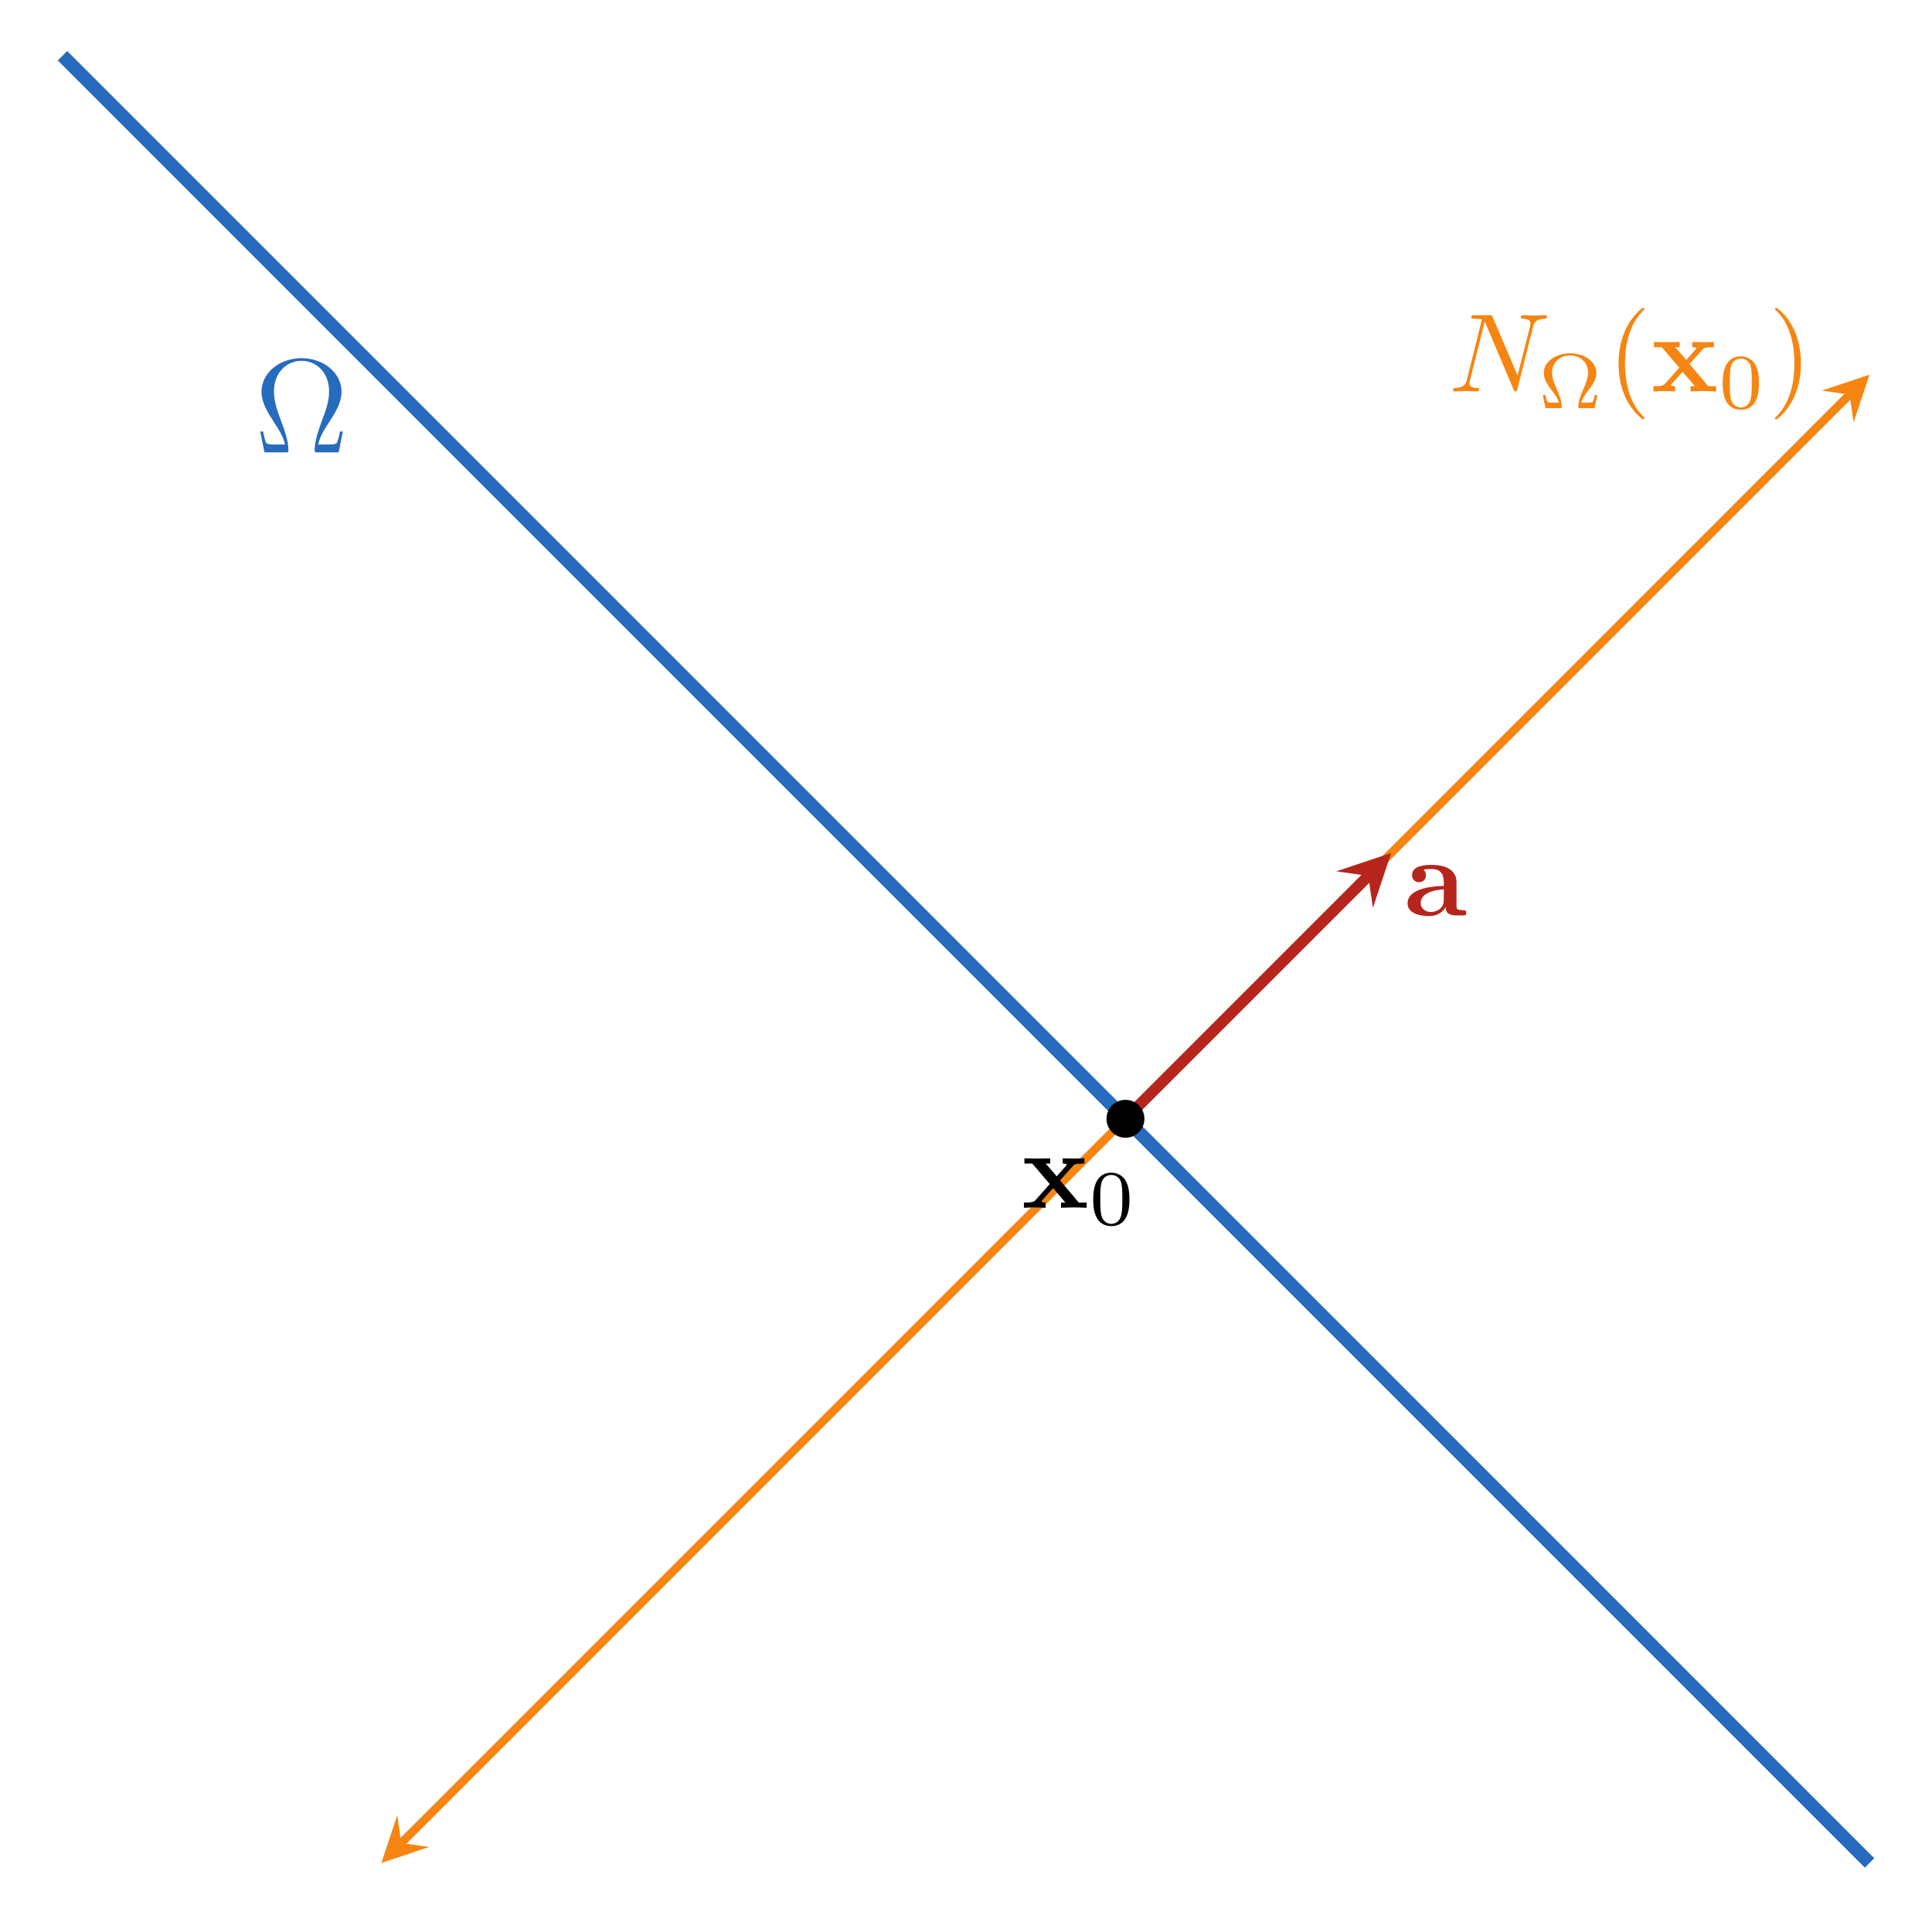
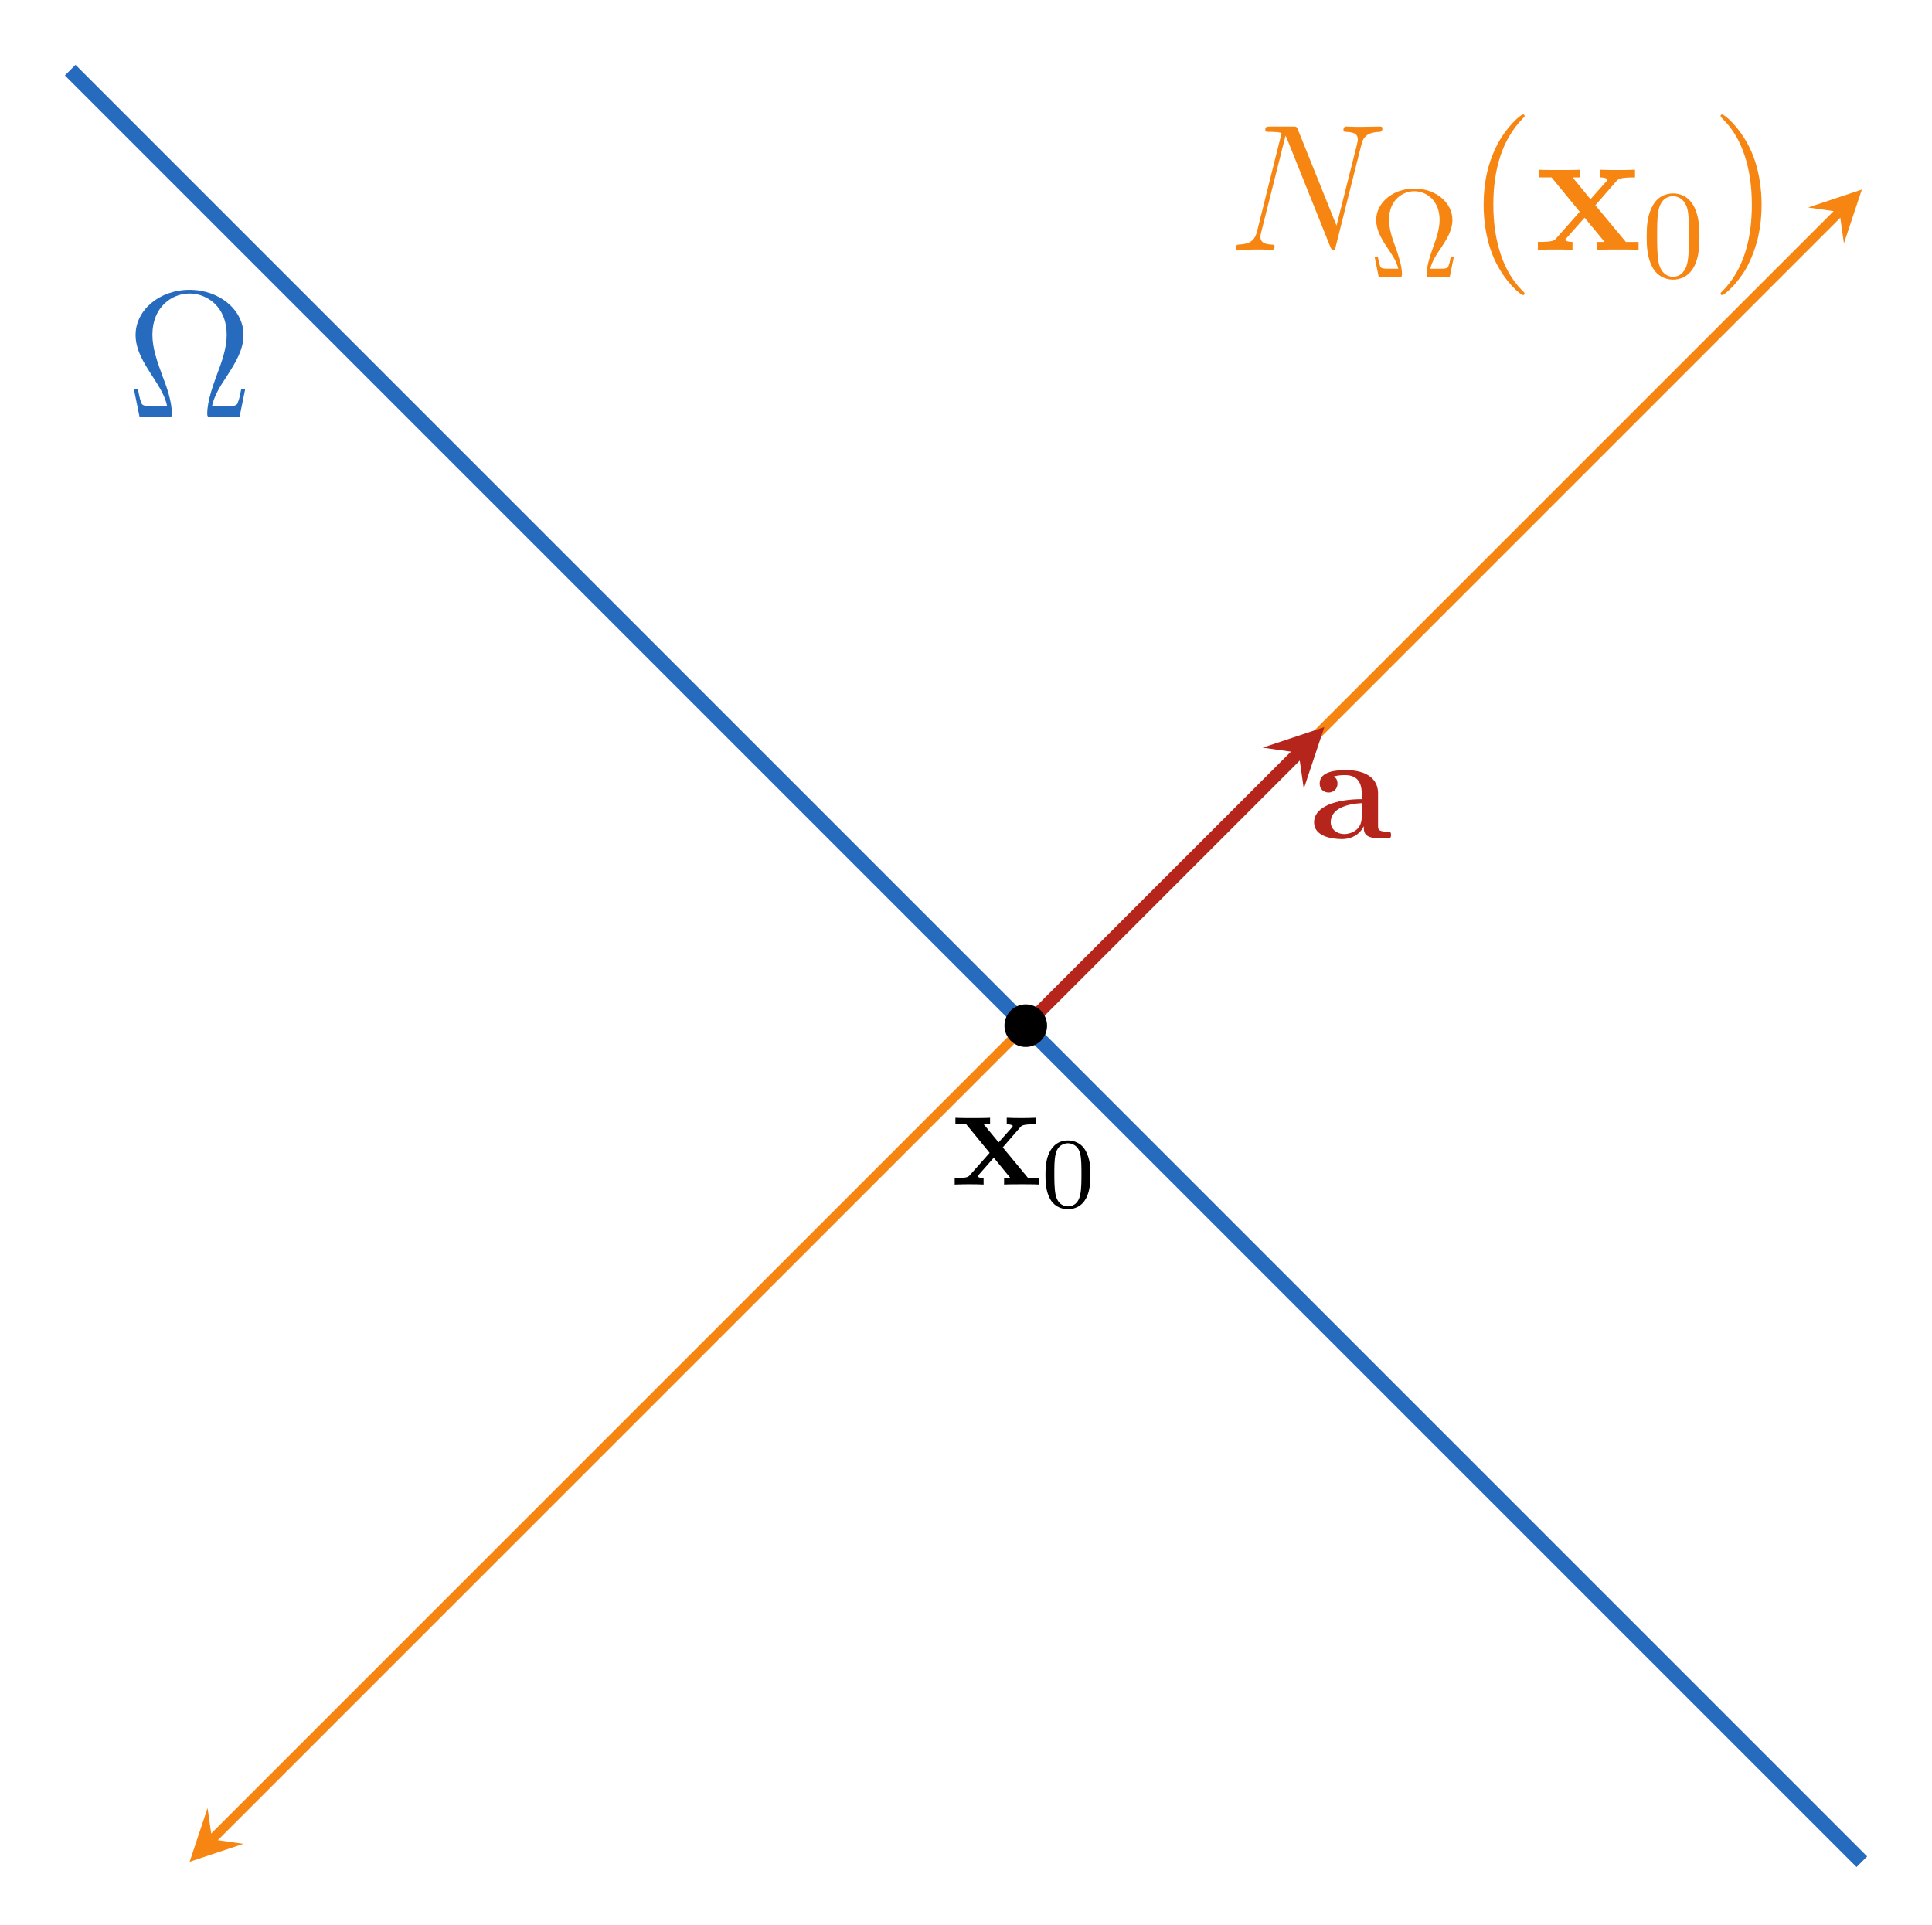
- <svg xmlns="http://www.w3.org/2000/svg" version="1.1" id="svg1" width="230.067" height="228.467" viewBox="0 0 230.067 228.467">
+ <svg xmlns="http://www.w3.org/2000/svg" version="1.1" id="svg1" width="204.747" height="203.947" viewBox="0 0 204.747 203.947">
  <defs id="defs1">
    <clipPath clipPathUnits="userSpaceOnUse" id="clipPath14">
-       <path d="M -140.242,131.413 H 54.026 V -29.979 H -140.242 Z" id="path14" />
+       <path d="M -117.922,128.125 H 76.344 V -33.267 H -117.922 Z" id="path14" />
    </clipPath>
    <clipPath clipPathUnits="userSpaceOnUse" id="clipPath17">
-       <path d="M -102.085,58.508 H 92.183 V -102.884 h -194.268 z" id="path17" />
+       <path d="M -96.023,53.825 H 98.243 V -107.567 H -96.023 Z" id="path17" />
    </clipPath>
  </defs>
  <g id="g1">
-     <path id="path1" d="M 0,161.392 161.392,0" style="fill:none;stroke:#266bbd;stroke-width:1.196;stroke-linecap:butt;stroke-linejoin:miter;stroke-miterlimit:10;stroke-dasharray:none;stroke-opacity:1" transform="matrix(1.333333,0,0,-1.333333,7.438667,221.8253)" />
-     <path id="path2" d="M 30.26,1.779 159.613,131.132" style="fill:none;stroke:#f68512;stroke-width:0.747;stroke-linecap:butt;stroke-linejoin:miter;stroke-miterlimit:10;stroke-dasharray:none;stroke-opacity:1" transform="matrix(1.333333,0,0,-1.333333,7.438667,221.8253)" />
-     <path id="path3" d="M 2.516,0 -1.509,2.012 0,0 -1.509,-2.012" style="fill:#f68512;fill-opacity:1;fill-rule:nonzero;stroke:none" transform="matrix(-0.9428,0.9428,0.9428,0.9428,47.78488,219.4537)" />
-     <path id="path4" d="M 2.516,0 -1.509,2.012 0,0 -1.509,-2.012" style="fill:#f68512;fill-opacity:1;fill-rule:nonzero;stroke:none" transform="matrix(0.9428,-0.9428,-0.9428,-0.9428,220.2554,46.98317)" />
-     <path id="path5" d="m 94.936,66.455 21.691,21.691" style="fill:none;stroke:#b5251c;stroke-width:0.996;stroke-linecap:butt;stroke-linejoin:miter;stroke-miterlimit:10;stroke-dasharray:none;stroke-opacity:1" transform="matrix(1.333333,0,0,-1.333333,7.438667,221.8253)" />
-     <path id="path6" d="M 2.889,0 -1.734,2.311 0,0 -1.734,-2.311" style="fill:#b5251c;fill-opacity:1;fill-rule:nonzero;stroke:none" transform="matrix(0.9428,-0.9428,-0.9428,-0.9428,162.9419,104.2966)" />
-     <path id="path7" d="M 7.909,-1.864 H 7.651 c -0.059,0.305 -0.117,0.621 -0.223,0.867 -0.059,0.199 -0.094,0.293 -0.785,0.293 h -0.938 C 5.847,-1.372 6.186,-1.946 6.679,-2.696 c 0.562,-0.867 1.113,-1.734 1.113,-2.73 0,-1.652 -1.582,-2.988 -3.574,-2.988 -2.004,0 -3.574,1.348 -3.574,2.988 0,0.984 0.539,1.84 1.102,2.707 0.504,0.785 0.855,1.348 0.996,2.016 H 1.792 c -0.691,0 -0.727,-0.094 -0.785,-0.281 C 0.913,-1.231 0.843,-1.583 0.784,-1.864 H 0.526 L 0.913,-6.09375e-4 h 1.852 c 0.258,0 0.281,0 0.281,-0.211 0,-0.855 -0.387,-1.898 -0.621,-2.508 -0.352,-0.938 -0.668,-1.816 -0.668,-2.719 0,-1.84 1.277,-2.742 2.461,-2.742 1.184,0 2.461,0.902 2.461,2.742 0,0.902 -0.328,1.805 -0.668,2.684 -0.199,0.574 -0.621,1.676 -0.621,2.531 0,0.223 0.035,0.223 0.305,0.223 h 1.84 z m 0,0" style="fill:#266bbd;fill-opacity:1;fill-rule:nonzero;stroke:none" aria-label="Ω" transform="matrix(1.333333,0,0,1.333333,30.28267,53.868)" />
-     <g id="g7" aria-label="N&#10;Ω&#10;(x&#10;0&#10;)" transform="matrix(1.333333,0,0,1.333333,172.5107,46.608)" clip-path="url(#clipPath14)">
-       <path id="path8" d="m 7.536,-5.753 c 0.094,-0.398 0.27,-0.715 1.066,-0.738 0.059,0 0.176,-0.012 0.176,-0.199 0,-0.012 0,-0.117 -0.129,-0.117 -0.328,0 -0.68,0.035 -1.008,0.035 -0.34,0 -0.691,-0.035 -1.02,-0.035 -0.059,0 -0.176,0 -0.176,0.199 0,0.117 0.094,0.117 0.176,0.117 0.574,0.012 0.68,0.211 0.68,0.434 0,0.035 -0.023,0.176 -0.023,0.211 l -1.125,4.43 -2.203,-5.191 c -0.07,-0.188 -0.082,-0.199 -0.316,-0.199 h -1.336 c -0.199,0 -0.281,0 -0.281,0.199 0,0.117 0.082,0.117 0.281,0.117 0.047,0 0.668,0 0.668,0.082 l -1.336,5.355 c -0.094,0.398 -0.27,0.715 -1.066,0.75 -0.059,0 -0.176,0 -0.176,0.199 0,0.07 0.047,0.105 0.129,0.105 0.316,0 0.668,-0.035 0.996,-0.035 0.34,0 0.703,0.035 1.031,0.035 0.047,0 0.176,0 0.176,-0.199 0,-0.105 -0.094,-0.105 -0.199,-0.105 -0.574,-0.023 -0.656,-0.246 -0.656,-0.445 0,-0.07 0.012,-0.117 0.035,-0.223 L 3.223,-6.233 c 0.035,0.059 0.035,0.082 0.082,0.176 l 2.484,5.871 c 0.07,0.164 0.094,0.188 0.188,0.188 0.105,0 0.105,-0.035 0.164,-0.211 z m 0,0" style="fill:#f68512;fill-opacity:1;fill-rule:nonzero;stroke:none" />
-       <path id="path9" d="m 13.278,0.323 h -0.234 c 0,0.023 -0.07,0.352 -0.129,0.504 -0.035,0.117 -0.059,0.176 -0.492,0.176 h -0.586 c 0.117,-0.398 0.316,-0.668 0.703,-1.184 0.352,-0.469 0.656,-0.926 0.656,-1.488 0,-0.938 -1.02,-1.734 -2.355,-1.734 -1.336,0 -2.344,0.797 -2.344,1.734 0,0.609 0.328,1.066 0.82,1.723 0.199,0.258 0.422,0.574 0.539,0.949 H 9.259 c -0.422,0 -0.445,-0.059 -0.48,-0.141 C 8.72,0.733 8.638,0.335 8.638,0.323 H 8.403 L 8.649,1.495 h 1.254 c 0.152,0 0.199,0 0.199,-0.152 0,-0.504 -0.258,-1.102 -0.398,-1.441 -0.27,-0.609 -0.469,-1.066 -0.469,-1.582 0,-0.984 0.797,-1.535 1.605,-1.535 0.82,0 1.605,0.551 1.605,1.535 0,0.527 -0.211,1.008 -0.445,1.547 -0.152,0.352 -0.422,0.961 -0.422,1.465 0,0.164 0.047,0.164 0.199,0.164 h 1.254 z m 0,0" style="fill:#f68512;fill-opacity:1;fill-rule:nonzero;stroke:none" />
-       <path id="path10" d="m 17.482,2.392 c 0,-0.035 0,-0.047 -0.164,-0.223 -1.242,-1.254 -1.57,-3.129 -1.57,-4.664 0,-1.723 0.387,-3.457 1.605,-4.711 0.129,-0.117 0.129,-0.129 0.129,-0.164 0,-0.07 -0.035,-0.105 -0.094,-0.105 -0.105,0 -0.996,0.68 -1.582,1.945 -0.516,1.102 -0.633,2.203 -0.633,3.035 0,0.785 0.117,1.992 0.656,3.117 0.598,1.219 1.453,1.875 1.559,1.875 0.059,0 0.094,-0.035 0.094,-0.105 z m 0,0" style="fill:#f68512;fill-opacity:1;fill-rule:nonzero;stroke:none" />
-       <path id="path11" d="m 21.511,-2.448 1.172,-1.301 c 0.129,-0.141 0.188,-0.199 1.008,-0.199 v -0.469 c -0.34,0.012 -0.867,0.023 -0.914,0.023 -0.246,0 -0.75,-0.023 -1.02,-0.023 v 0.469 c 0.129,0 0.258,0.012 0.375,0.082 -0.047,0.059 -0.047,0.082 -0.082,0.117 l -0.832,0.938 -0.984,-1.137 h 0.398 v -0.469 c -0.258,0 -0.879,0.023 -1.207,0.023 -0.316,0 -0.762,-0.023 -1.09,-0.023 v 0.469 h 0.703 l 1.559,1.828 -1.301,1.465 c -0.176,0.188 -0.527,0.188 -1.008,0.188 v 0.469 c 0.34,-0.023 0.867,-0.035 0.914,-0.035 0.246,0 0.82,0.023 1.02,0.035 v -0.469 c -0.176,0 -0.363,-0.047 -0.363,-0.105 0,-0.012 0,-0.023 0.07,-0.105 l 0.961,-1.078 1.102,1.289 h -0.387 v 0.469 c 0.258,-0.012 0.867,-0.035 1.195,-0.035 0.316,0 0.762,0.023 1.09,0.035 v -0.469 h -0.703 z m 0,0" style="fill:#f68512;fill-opacity:1;fill-rule:nonzero;stroke:none" />
-       <path id="path12" d="m 27.71,-0.731 c 0,-0.762 -0.094,-1.312 -0.41,-1.805 -0.223,-0.316 -0.645,-0.598 -1.207,-0.598 -1.617,0 -1.617,1.898 -1.617,2.402 0,0.504 0,2.367 1.617,2.367 1.617,0 1.617,-1.863 1.617,-2.367 z M 26.093,1.437 c -0.316,0 -0.75,-0.188 -0.891,-0.762 -0.094,-0.41 -0.094,-0.984 -0.094,-1.5 0,-0.504 0,-1.031 0.105,-1.418 0.152,-0.551 0.598,-0.691 0.879,-0.691 0.375,0 0.738,0.223 0.867,0.633 0.105,0.375 0.117,0.879 0.117,1.477 0,0.516 0,1.043 -0.094,1.477 C 26.843,1.284 26.374,1.437 26.093,1.437 Z m 0,0" style="fill:#f68512;fill-opacity:1;fill-rule:nonzero;stroke:none" />
-       <path id="path13" d="m 31.463,-2.495 c 0,-0.773 -0.117,-1.98 -0.656,-3.105 -0.598,-1.219 -1.465,-1.875 -1.559,-1.875 -0.059,0 -0.105,0.047 -0.105,0.105 0,0.035 0,0.047 0.199,0.234 0.973,0.984 1.535,2.566 1.535,4.641 0,1.711 -0.363,3.457 -1.594,4.723 -0.141,0.117 -0.141,0.129 -0.141,0.164 0,0.059 0.047,0.105 0.105,0.105 0.094,0 0.996,-0.68 1.582,-1.945 0.504,-1.102 0.633,-2.203 0.633,-3.047 z m 0,0" style="fill:#f68512;fill-opacity:1;fill-rule:nonzero;stroke:none" />
+     <path id="path1" d="M 0,142.405 142.405,0" style="fill:none;stroke:#266bbd;stroke-width:1.196;stroke-linecap:butt;stroke-linejoin:miter;stroke-miterlimit:10;stroke-dasharray:none;stroke-opacity:1" transform="matrix(1.333333,0,0,-1.333333,7.44,197.3053)" />
+     <path id="path2" d="M 11.272,1.779 140.625,131.132" style="fill:none;stroke:#f68512;stroke-width:0.747;stroke-linecap:butt;stroke-linejoin:miter;stroke-miterlimit:10;stroke-dasharray:none;stroke-opacity:1" transform="matrix(1.333333,0,0,-1.333333,7.44,197.3053)" />
+     <path id="path3" d="M 2.516,0 -1.509,2.012 0,0 -1.509,-2.012" style="fill:#f68512;fill-opacity:1;fill-rule:nonzero;stroke:none" transform="matrix(-0.9428,0.9428,0.9428,0.9428,22.46984,194.9337)" />
+     <path id="path4" d="M 2.516,0 -1.509,2.012 0,0 -1.509,-2.012" style="fill:#f68512;fill-opacity:1;fill-rule:nonzero;stroke:none" transform="matrix(0.9428,-0.9428,-0.9428,-0.9428,194.9403,22.46317)" />
+     <path id="path5" d="m 75.949,66.455 21.691,21.691" style="fill:none;stroke:#b5251c;stroke-width:0.996;stroke-linecap:butt;stroke-linejoin:miter;stroke-miterlimit:10;stroke-dasharray:none;stroke-opacity:1" transform="matrix(1.333333,0,0,-1.333333,7.44,197.3053)" />
+     <path id="path6" d="M 2.889,0 -1.734,2.311 0,0 -1.734,-2.311" style="fill:#b5251c;fill-opacity:1;fill-rule:nonzero;stroke:none" transform="matrix(0.9428,-0.9428,-0.9428,-0.9428,137.6269,79.7766)" />
+     <path id="path7" d="M 9.493,-2.239 H 9.177 c -0.07,0.375 -0.141,0.75 -0.258,1.043 -0.07,0.234 -0.105,0.352 -0.938,0.352 H 6.845 c 0.176,-0.809 0.586,-1.5 1.172,-2.379 0.68,-1.055 1.336,-2.098 1.336,-3.293 0,-1.98 -1.898,-3.586 -4.289,-3.586 -2.414,0 -4.289,1.629 -4.289,3.586 0,1.184 0.645,2.215 1.324,3.258 0.598,0.938 1.031,1.605 1.184,2.414 h -1.125 c -0.832,0 -0.879,-0.117 -0.949,-0.328 -0.117,-0.305 -0.188,-0.727 -0.258,-1.066 H 0.634 L 1.091,-3.046875e-4 h 2.227 c 0.316,0 0.34,0 0.34,-0.258 0,-1.02 -0.457,-2.262 -0.75,-3 -0.41,-1.137 -0.797,-2.18 -0.797,-3.27 0,-2.203 1.535,-3.281 2.953,-3.281 1.418,0 2.953,1.078 2.953,3.281 0,1.09 -0.398,2.168 -0.797,3.223 -0.246,0.691 -0.75,2.016 -0.75,3.035 0,0.27 0.047,0.27 0.363,0.27 h 2.203 z m 0,0" style="fill:#266bbd;fill-opacity:1;fill-rule:nonzero;stroke:none" aria-label="Ω" transform="matrix(1.333333,0,0,1.333333,13.33467,44.184)" />
+     <g id="g7" aria-label="N&#10;Ω&#10;(x&#10;0&#10;)" transform="matrix(1.333333,0,0,1.333333,130.0947,26.472)" clip-path="url(#clipPath14)">
+       <path id="path8" d="m 10.617,-8.285 c 0.152,-0.621 0.387,-1.055 1.477,-1.09 0.047,0 0.211,-0.023 0.211,-0.27 0,-0.152 -0.129,-0.152 -0.188,-0.152 -0.281,0 -1.02,0.023 -1.301,0.023 h -0.691 c -0.199,0 -0.457,-0.023 -0.656,-0.023 -0.094,0 -0.258,0 -0.258,0.27 0,0.152 0.117,0.152 0.211,0.152 0.867,0.023 0.926,0.352 0.926,0.609 0,0.129 -0.023,0.176 -0.059,0.375 l -1.629,6.469 -3.07,-7.629 c -0.094,-0.234 -0.105,-0.246 -0.422,-0.246 H 3.409 c -0.281,0 -0.41,0 -0.41,0.27 0,0.152 0.094,0.152 0.375,0.152 0.07,0 0.914,0 0.914,0.129 0,0.023 -0.023,0.141 -0.047,0.176 l -1.898,7.605 c -0.176,0.703 -0.527,1.008 -1.465,1.055 -0.07,0 -0.223,0.012 -0.223,0.27 0,0.141 0.152,0.141 0.188,0.141 0.293,0 1.02,-0.023 1.312,-0.023 H 2.835 c 0.199,0 0.445,0.023 0.645,0.023 0.105,0 0.258,0 0.258,-0.27 0,-0.129 -0.141,-0.141 -0.199,-0.141 -0.469,-0.023 -0.926,-0.105 -0.926,-0.621 0,-0.117 0.023,-0.246 0.059,-0.363 l 1.934,-7.676 c 0.082,0.152 0.082,0.176 0.141,0.305 l 3.41,8.508 c 0.082,0.176 0.105,0.258 0.234,0.258 0.141,0 0.164,-0.047 0.211,-0.281 z m 0,0" style="fill:#f68512;fill-opacity:1;fill-rule:nonzero;stroke:none" />
+       <path id="path9" d="M 17.988,0.534 H 17.741 c -0.047,0.258 -0.082,0.492 -0.176,0.727 -0.047,0.164 -0.082,0.246 -0.656,0.246 H 16.113 C 16.241,0.944 16.546,0.463 16.991,-0.193 c 0.469,-0.703 0.879,-1.395 0.879,-2.18 0,-1.383 -1.336,-2.496 -3.023,-2.496 -1.711,0 -3.035,1.137 -3.035,2.496 0,0.785 0.398,1.477 0.867,2.18 0.445,0.656 0.762,1.137 0.891,1.699 H 12.773 c -0.574,0 -0.609,-0.082 -0.656,-0.234 C 12.034,1.049 11.988,0.792 11.941,0.534 h -0.258 l 0.328,1.617 h 1.594 c 0.223,0 0.258,0 0.258,-0.211 0,-0.691 -0.316,-1.57 -0.539,-2.215 -0.211,-0.574 -0.492,-1.359 -0.492,-2.109 0,-1.594 1.102,-2.273 2.004,-2.273 0.961,0 2.016,0.727 2.016,2.273 0,0.75 -0.27,1.512 -0.562,2.32 -0.152,0.422 -0.469,1.313 -0.469,2.004 0,0.211 0.035,0.211 0.258,0.211 h 1.582 z m 0,0" style="fill:#f68512;fill-opacity:1;fill-rule:nonzero;stroke:none" />
+       <path id="path10" d="m 23.607,3.481 c 0,-0.035 0,-0.07 -0.246,-0.305 -1.43,-1.453 -2.238,-3.82 -2.238,-6.75 0,-2.777 0.68,-5.18 2.344,-6.867 0.141,-0.129 0.141,-0.164 0.141,-0.199 0,-0.094 -0.07,-0.117 -0.129,-0.117 -0.188,0 -1.359,1.031 -2.062,2.437 -0.738,1.453 -1.066,2.988 -1.066,4.746 0,1.277 0.199,2.988 0.949,4.523 0.844,1.723 2.016,2.648 2.18,2.648 0.059,0 0.129,-0.023 0.129,-0.117 z m 0,0" style="fill:#f68512;fill-opacity:1;fill-rule:nonzero;stroke:none" />
+       <path id="path11" d="m 29.232,-3.539 1.664,-1.91 c 0.164,-0.188 0.293,-0.305 1.488,-0.305 v -0.609 c -0.809,0.023 -0.832,0.023 -1.324,0.023 -0.422,0 -1.031,0 -1.43,-0.023 v 0.609 c 0.27,0 0.562,0.07 0.562,0.176 0,0.023 -0.07,0.129 -0.094,0.152 l -1.254,1.406 -1.418,-1.734 h 0.609 v -0.609 c -0.328,0.023 -1.312,0.023 -1.699,0.023 -0.422,0 -1.207,0 -1.605,-0.023 v 0.609 h 1.02 l 2.238,2.73 -1.863,2.109 c -0.176,0.199 -0.27,0.293 -1.465,0.293 V 4.921875e-4 C 25.517,-0.023 25.552,-0.023 25.997,-0.023 c 0.41,0 1.02,0 1.418,0.023 V -0.621 c -0.27,0 -0.574,-0.07 -0.574,-0.164 0,-0.023 0,-0.035 0.105,-0.152 l 1.43,-1.617 1.594,1.934 H 29.372 V 4.921875e-4 C 29.712,-0.023 30.673,-0.023 31.072,-0.023 c 0.434,0 1.195,0 1.594,0.023 V -0.621 h -1.008 z m 0,0" style="fill:#f68512;fill-opacity:1;fill-rule:nonzero;stroke:none" />
+       <path id="path12" d="m 37.505,-1.037 c 0,-0.797 -0.047,-1.594 -0.398,-2.332 -0.457,-0.961 -1.277,-1.113 -1.688,-1.113 -0.598,0 -1.336,0.258 -1.734,1.184 -0.328,0.691 -0.375,1.465 -0.375,2.262 0,0.75 0.047,1.641 0.445,2.402 0.434,0.809 1.16,1.008 1.652,1.008 0.539,0 1.289,-0.211 1.734,-1.16 0.316,-0.691 0.363,-1.465 0.363,-2.25 z m -2.098,3.188 c -0.387,0 -0.984,-0.246 -1.16,-1.207 -0.105,-0.598 -0.105,-1.512 -0.105,-2.098 0,-0.645 0,-1.301 0.082,-1.84 0.188,-1.184 0.926,-1.266 1.184,-1.266 0.328,0 0.984,0.176 1.172,1.16 0.094,0.562 0.094,1.312 0.094,1.945 0,0.75 0,1.418 -0.105,2.063 C 36.415,1.846 35.853,2.151 35.408,2.151 Z m 0,0" style="fill:#f68512;fill-opacity:1;fill-rule:nonzero;stroke:none" />
+       <path id="path13" d="m 42.445,-3.574 c 0,-1.09 -0.141,-2.871 -0.949,-4.535 -0.844,-1.711 -2.016,-2.648 -2.18,-2.648 -0.059,0 -0.129,0.023 -0.129,0.117 0,0.035 0,0.07 0.246,0.316 1.441,1.441 2.238,3.809 2.238,6.738 0,2.777 -0.668,5.18 -2.332,6.867 -0.152,0.129 -0.152,0.164 -0.152,0.199 0,0.094 0.07,0.117 0.129,0.117 0.188,0 1.371,-1.031 2.074,-2.438 0.727,-1.465 1.055,-3.012 1.055,-4.734 z m 0,0" style="fill:#f68512;fill-opacity:1;fill-rule:nonzero;stroke:none" />
    </g>
-     <g id="g14" aria-label="x&#10;0" transform="matrix(1.333333,0,0,1.333333,121.6347,143.8147)" clip-path="url(#clipPath17)">
-       <path id="path15" d="m 3.444,-2.448 1.172,-1.301 c 0.129,-0.141 0.188,-0.199 1.008,-0.199 v -0.469 c -0.34,0.012 -0.867,0.023 -0.914,0.023 -0.246,0 -0.75,-0.023 -1.02,-0.023 v 0.469 c 0.129,0 0.258,0.012 0.375,0.082 -0.047,0.059 -0.047,0.082 -0.082,0.117 l -0.832,0.938 -0.984,-1.137 h 0.398 v -0.469 c -0.258,0 -0.879,0.023 -1.207,0.023 -0.316,0 -0.762,-0.023 -1.09,-0.023 v 0.469 h 0.703 l 1.559,1.828 -1.301,1.465 c -0.176,0.188 -0.527,0.188 -1.008,0.188 v 0.469 c 0.34,-0.023 0.867,-0.035 0.914,-0.035 0.246,0 0.82,0.023 1.02,0.035 v -0.469 c -0.176,0 -0.363,-0.047 -0.363,-0.105 0,-0.012 0,-0.023 0.07,-0.105 L 2.823,-1.757 3.924,-0.467 H 3.538 v 0.469 c 0.258,-0.012 0.867,-0.035 1.195,-0.035 0.316,0 0.762,0.023 1.09,0.035 v -0.469 h -0.703 z m 0,0" style="fill:#000000;fill-opacity:1;fill-rule:nonzero;stroke:none" />
-       <path id="path16" d="m 9.646,-0.731 c 0,-0.762 -0.094,-1.313 -0.41,-1.805 -0.223,-0.316 -0.645,-0.598 -1.207,-0.598 -1.617,0 -1.617,1.898 -1.617,2.402 0,0.504 0,2.367 1.617,2.367 1.617,0 1.617,-1.863 1.617,-2.367 z M 8.029,1.437 c -0.316,0 -0.75,-0.188 -0.891,-0.762 -0.094,-0.41 -0.094,-0.984 -0.094,-1.5 0,-0.504 0,-1.031 0.105,-1.418 0.152,-0.551 0.598,-0.691 0.879,-0.691 0.375,0 0.738,0.223 0.867,0.633 0.105,0.375 0.117,0.879 0.117,1.477 0,0.516 0,1.043 -0.094,1.477 C 8.779,1.285 8.31,1.437 8.029,1.437 Z m 0,0" style="fill:#000000;fill-opacity:1;fill-rule:nonzero;stroke:none" />
+     <g id="g14" aria-label="x&#10;0" transform="matrix(1.333333,0,0,1.333333,100.896,125.5387)" clip-path="url(#clipPath17)">
+       <path id="path15" d="m 4.03,-2.953 1.383,-1.594 c 0.129,-0.152 0.234,-0.246 1.23,-0.246 v -0.516 c -0.668,0.023 -0.691,0.023 -1.102,0.023 -0.34,0 -0.855,0 -1.195,-0.023 v 0.516 c 0.234,0 0.48,0.059 0.48,0.141 0,0.023 -0.059,0.105 -0.082,0.129 l -1.043,1.172 -1.184,-1.441 h 0.504 v -0.516 c -0.27,0.023 -1.09,0.023 -1.406,0.023 -0.363,0 -1.008,0 -1.348,-0.023 v 0.516 H 1.124 l 1.863,2.273 -1.559,1.758 c -0.141,0.164 -0.223,0.246 -1.219,0.246 V 2.96875e-4 c 0.727,-0.023 0.75,-0.023 1.113,-0.023 0.352,0 0.855,0 1.184,0.023 V -0.515 c -0.223,0 -0.48,-0.059 -0.48,-0.141 0,-0.012 0,-0.023 0.094,-0.117 L 3.315,-2.133 4.64,-0.515 H 4.136 V 2.96875e-4 c 0.281,-0.023 1.09,-0.023 1.418,-0.023 0.363,0 0.996,0 1.336,0.023 V -0.515 h -0.844 z m 0,0" style="fill:#000000;fill-opacity:1;fill-rule:nonzero;stroke:none" />
+       <path id="path16" d="m 11,-0.75 c 0,-0.855 -0.094,-1.371 -0.352,-1.875 -0.352,-0.703 -0.996,-0.879 -1.441,-0.879 -0.996,0 -1.371,0.75 -1.477,0.973 -0.293,0.574 -0.305,1.371 -0.305,1.781 0,0.527 0.023,1.336 0.41,1.969 0.363,0.586 0.949,0.738 1.371,0.738 0.387,0 1.066,-0.117 1.465,-0.902 0.293,-0.574 0.328,-1.289 0.328,-1.805 z M 9.207,1.735 c -0.27,0 -0.82,-0.129 -0.984,-0.961 -0.094,-0.457 -0.094,-1.207 -0.094,-1.617 0,-0.551 0,-1.113 0.094,-1.547 0.164,-0.809 0.785,-0.891 0.984,-0.891 0.27,0 0.82,0.129 0.984,0.855 0.094,0.445 0.094,1.043 0.094,1.582 0,0.469 0,1.184 -0.094,1.629 C 10.027,1.629 9.476,1.735 9.207,1.735 Z m 0,0" style="fill:#000000;fill-opacity:1;fill-rule:nonzero;stroke:none" />
    </g>
-     <path id="path18" d="m 3.727,-0.763 c 0,0.305 0,0.762 1.031,0.762 h 0.48 c 0.199,0 0.316,0 0.316,-0.234 0,-0.234 -0.129,-0.234 -0.258,-0.234 -0.609,-0.012 -0.609,-0.141 -0.609,-0.363 V -2.978 c 0,-0.891 -0.703,-1.535 -2.191,-1.535 -0.562,0 -1.781,0.035 -1.781,0.914 0,0.445 0.352,0.633 0.621,0.633 0.305,0 0.621,-0.211 0.621,-0.633 0,-0.293 -0.188,-0.469 -0.211,-0.492 0.281,-0.059 0.598,-0.059 0.715,-0.059 0.75,0 1.09,0.41 1.09,1.172 v 0.34 c -0.703,0.023 -3.234,0.117 -3.234,1.559 0,0.961 1.242,1.137 1.922,1.137 0.797,0 1.266,-0.41 1.488,-0.82 z M 3.551,-2.333 v 0.949 c 0,0.949 -0.914,1.078 -1.16,1.078 -0.504,0 -0.902,-0.34 -0.902,-0.785 0,-1.066 1.57,-1.207 2.062,-1.242 z m 0,0" style="fill:#b5251c;fill-opacity:1;fill-rule:nonzero;stroke:none" aria-label="a" transform="matrix(1.333333,0,0,1.333333,167.1947,109.0053)" />
-     <path id="path19" d="m 96.431,66.455 c 0,0.825 -0.669,1.494 -1.494,1.494 -0.825,0 -1.494,-0.669 -1.494,-1.494 0,-0.825 0.669,-1.494 1.494,-1.494 0.825,0 1.494,0.669 1.494,1.494 z" style="fill:#000000;fill-opacity:1;fill-rule:nonzero;stroke:#000000;stroke-width:0.399;stroke-linecap:butt;stroke-linejoin:miter;stroke-miterlimit:10;stroke-dasharray:none;stroke-opacity:1" transform="matrix(1.333333,0,0,-1.333333,7.438667,221.8253)" />
+     <path id="path18" d="m 5.496,-3.573 c 0,-1.102 -0.867,-1.84 -2.555,-1.84 -0.668,0 -2.086,0.059 -2.086,1.066 0,0.504 0.387,0.715 0.715,0.715 0.352,0 0.703,-0.258 0.703,-0.703 0,-0.234 -0.082,-0.445 -0.293,-0.574 0.398,-0.105 0.68,-0.105 0.914,-0.105 0.809,0 1.301,0.445 1.301,1.43 v 0.48 c -1.887,0 -3.785,0.527 -3.785,1.852 0,1.09 1.383,1.324 2.203,1.324 0.926,0 1.512,-0.504 1.746,-1.031 0,0.445 0,0.961 1.207,0.961 h 0.609 c 0.258,0 0.352,0 0.352,-0.258 0,-0.258 -0.105,-0.258 -0.281,-0.258 -0.75,-0.012 -0.75,-0.199 -0.75,-0.48 z m -1.301,1.91 c 0,1.125 -1.008,1.336 -1.383,1.336 -0.586,0 -1.078,-0.387 -1.078,-0.938 0,-1.09 1.289,-1.465 2.461,-1.523 z m 0,0" style="fill:#b5251c;fill-opacity:1;fill-rule:nonzero;stroke:none" aria-label="a" transform="matrix(1.333333,0,0,1.333333,138.7147,88.83067)" />
+     <path id="path19" d="m 77.444,66.455 c 0,0.825 -0.669,1.494 -1.494,1.494 -0.825,0 -1.494,-0.669 -1.494,-1.494 0,-0.825 0.669,-1.494 1.494,-1.494 0.825,0 1.494,0.669 1.494,1.494 z" style="fill:#000000;fill-opacity:1;fill-rule:nonzero;stroke:#000000;stroke-width:0.399;stroke-linecap:butt;stroke-linejoin:miter;stroke-miterlimit:10;stroke-dasharray:none;stroke-opacity:1" transform="matrix(1.333333,0,0,-1.333333,7.44,197.3053)" />
  </g>
</svg>
